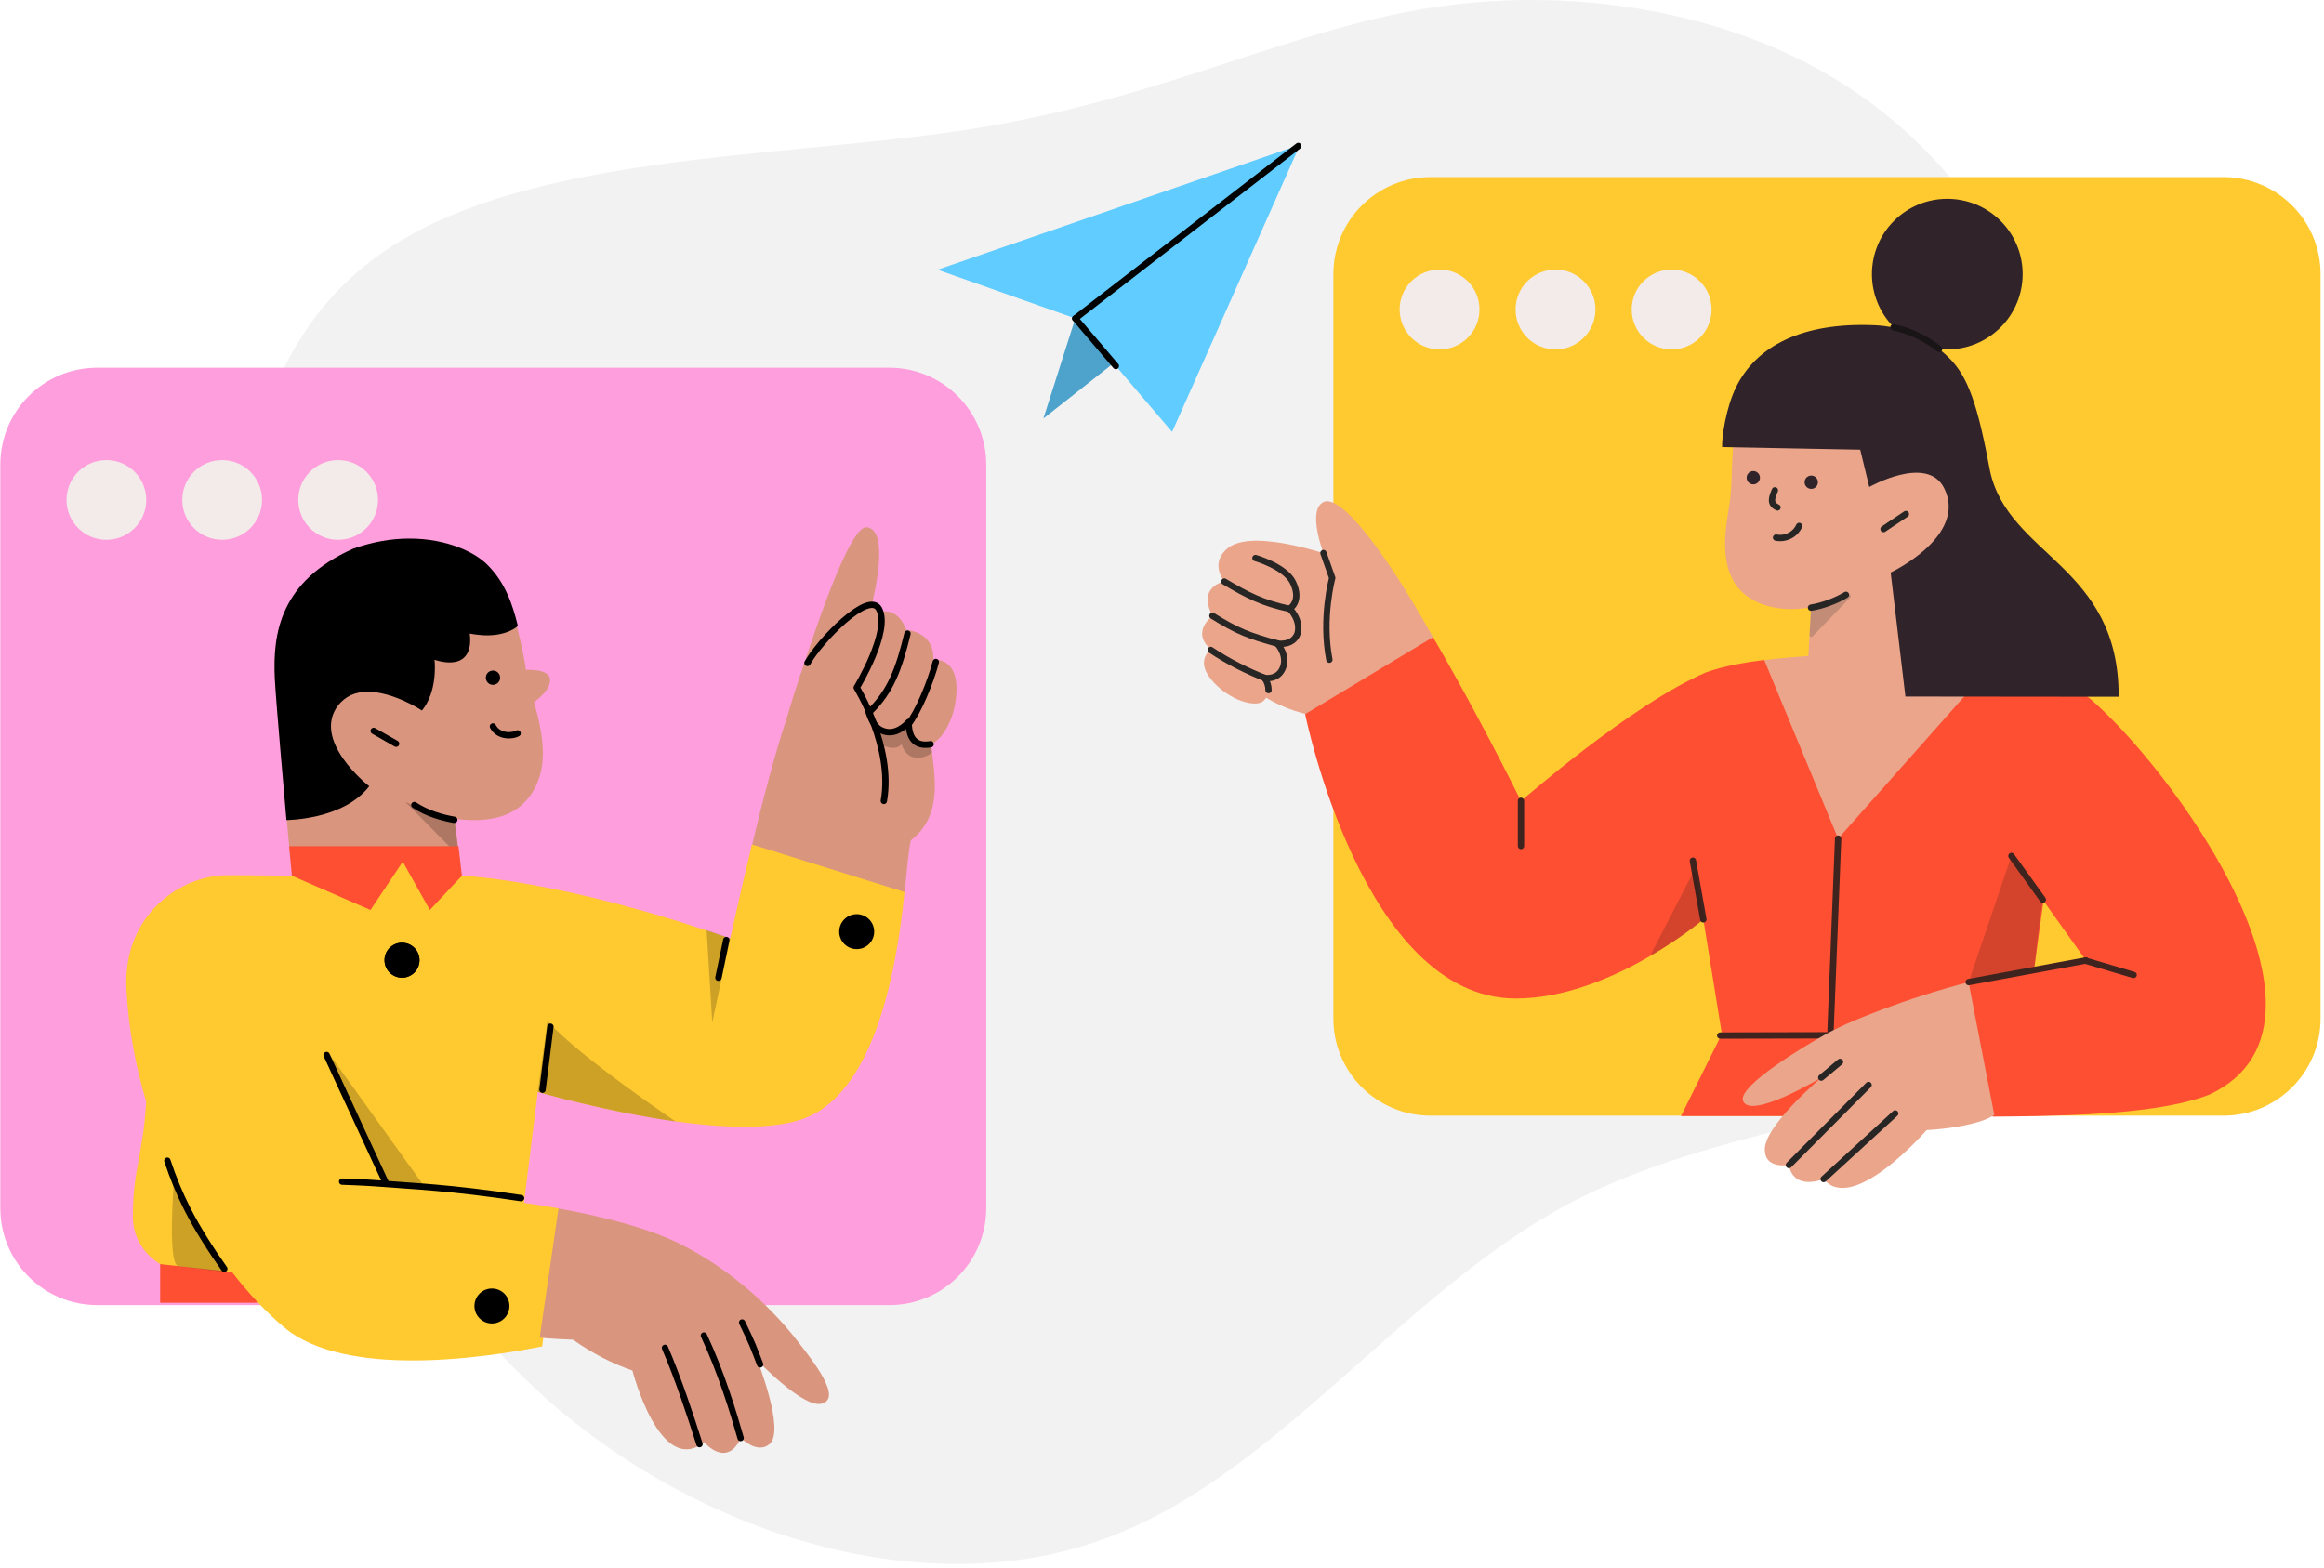
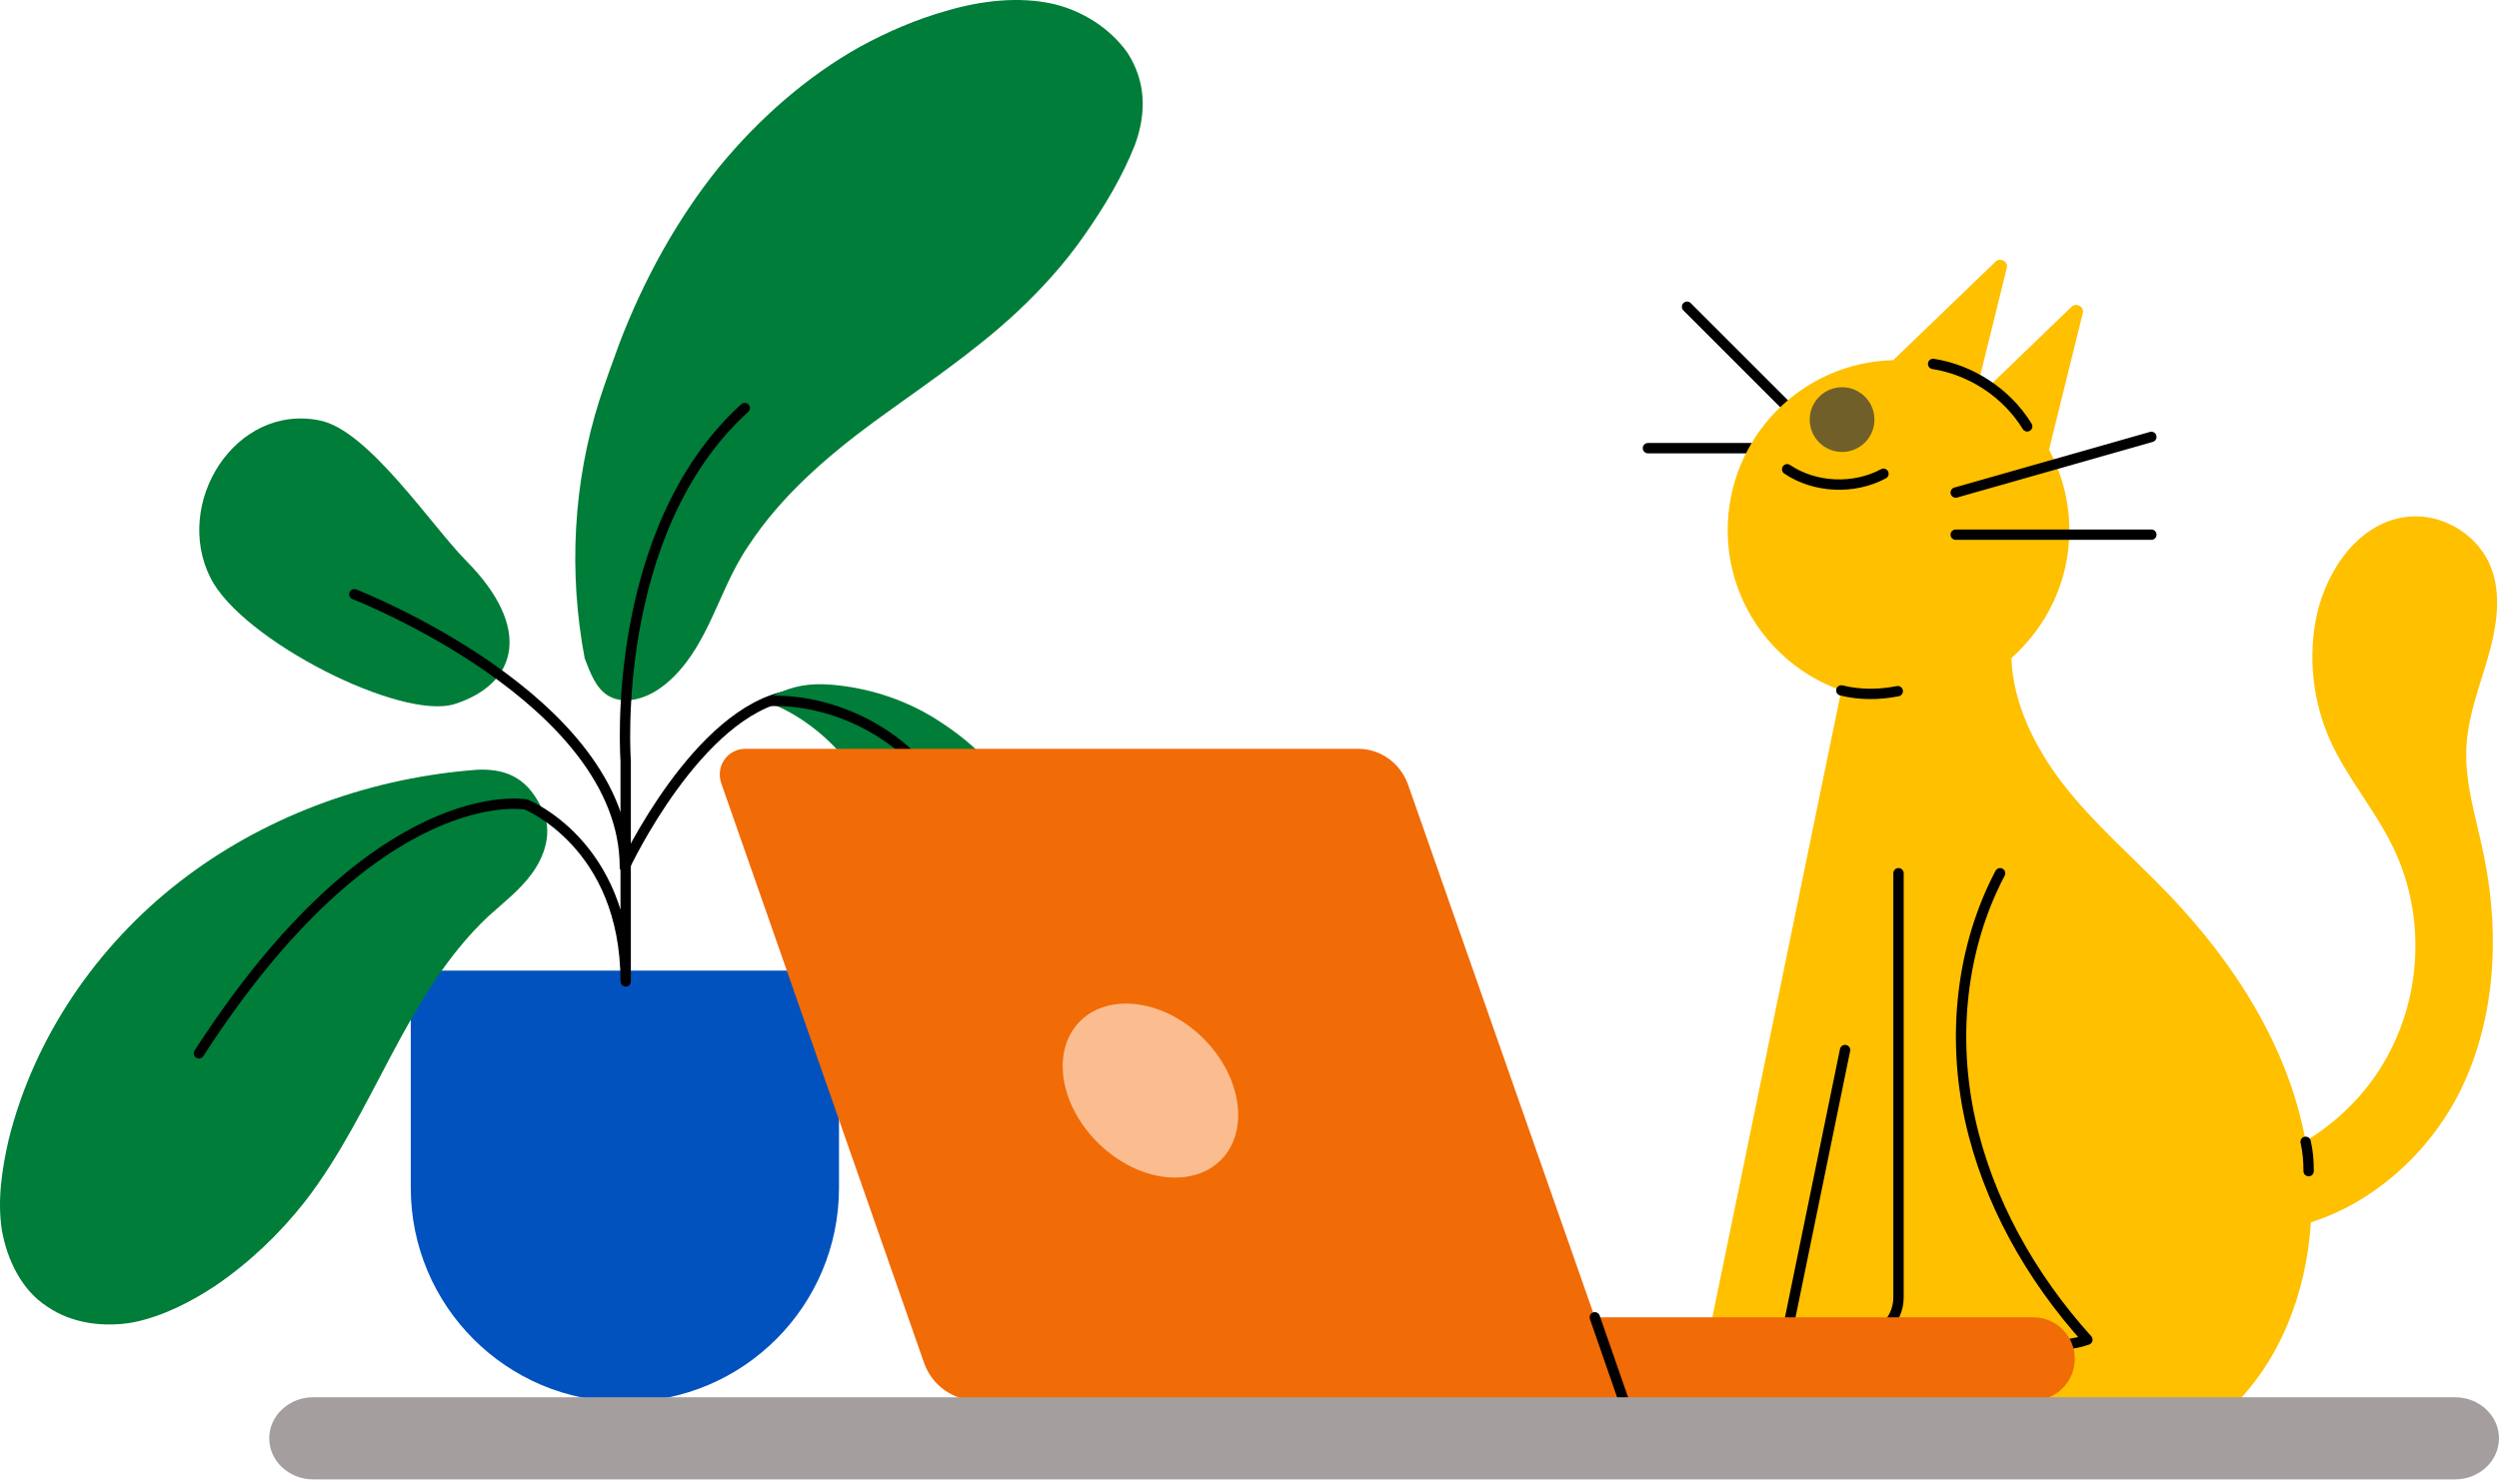
- <svg xmlns="http://www.w3.org/2000/svg" width="329" height="222" viewBox="0 0 366 247" fill="none">
-   <path d="M333.36 88.898C339.138 116.929 339.701 146.787 323.211 161.579C306.866 176.226 273.324 175.663 246.83 189.748C220.62 203.832 201.03 232.426 174.254 242.286C147.618 252.288 113.516 243.274 88.432 222.427C63.487 201.439 47.422 168.763 40.376 133.265C33.188 97.913 35.02 60.022 57.287 41.993C79.413 23.823 121.971 25.232 153.116 20.304C184.261 15.372 204.13 3.964 227.807 0.866C251.481 -2.236 278.821 2.838 297.706 18.611C316.87 34.388 327.724 60.726 333.36 88.898Z" fill="#F3F2F2" />
-   <path d="M140.036 57.926H15.302C6.853 57.926 0.023 64.748 0.023 73.193V190.325C0.023 198.769 6.853 205.595 15.302 205.595H140.036C148.485 205.595 155.315 198.769 155.315 190.325V73.193C155.315 64.748 148.457 57.926 140.036 57.926Z" fill="#FF9EDD" />
-   <path d="M16.732 85.035C20.2 85.035 23.012 82.224 23.012 78.758C23.012 75.288 20.2 72.481 16.732 72.481C13.26 72.481 10.451 75.288 10.451 78.758C10.451 82.224 13.26 85.035 16.732 85.035Z" fill="#F3EBE9" />
-   <path d="M34.966 85.035C38.438 85.035 41.247 82.224 41.247 78.758C41.247 75.288 38.438 72.481 34.966 72.481C31.498 72.481 28.686 75.288 28.686 78.758C28.686 82.224 31.498 85.035 34.966 85.035Z" fill="#F3EBE9" />
-   <path d="M53.236 85.035C56.704 85.035 59.516 82.224 59.516 78.758C59.516 75.288 56.704 72.481 53.236 72.481C49.764 72.481 46.955 75.288 46.955 78.758C46.955 82.224 49.764 85.035 53.236 85.035Z" fill="#F3EBE9" />
-   <path d="M350.186 27.895H225.292C216.833 27.895 209.996 34.728 209.996 43.183V160.464C209.996 168.915 216.833 175.752 225.292 175.752H350.186C358.645 175.752 365.482 168.915 365.482 160.464V43.183C365.482 34.728 358.617 27.895 350.186 27.895Z" fill="#FFC930" />
-   <path d="M226.719 55.041C230.194 55.041 233.007 52.227 233.007 48.753C233.007 45.283 230.194 42.469 226.719 42.469C223.248 42.469 220.432 45.283 220.432 48.753C220.432 52.227 223.248 55.041 226.719 55.041Z" fill="#F3EBE9" />
-   <path d="M244.981 55.041C248.456 55.041 251.272 52.227 251.272 48.753C251.272 45.283 248.456 42.469 244.981 42.469C241.51 42.469 238.693 45.283 238.693 48.753C238.693 52.227 241.51 55.041 244.981 55.041Z" fill="#F3EBE9" />
-   <path d="M263.27 55.041C266.745 55.041 269.561 52.227 269.561 48.753C269.561 45.283 266.745 42.469 263.27 42.469C259.799 42.469 256.982 45.283 256.982 48.753C256.982 52.227 259.799 55.041 263.27 55.041Z" fill="#F3EBE9" />
-   <path d="M146.981 103.932C147.176 99.432 142.713 99.237 142.713 99.237C141.625 96.327 139.762 96.093 138.402 96.405C138.402 96.366 138.366 96.327 138.366 96.288C138.132 95.859 137.704 95.707 137.162 95.785C138.015 92.407 139.918 83.368 136.464 83.057C134.094 82.866 129.475 95.785 126.177 105.95C126.138 106.024 126.099 106.141 126.06 106.219C125.553 107.696 124.622 110.641 123.768 113.513C122.061 118.636 119.963 126.627 118.334 133.535L142.44 140.789C142.83 137.026 143.06 133.92 143.45 132.37C148.65 128.295 147.098 122.088 146.634 117.159C146.942 117.082 147.293 116.89 147.527 116.657C149.117 115.336 150.708 112.079 150.63 108.198C150.513 103.504 146.981 103.932 146.981 103.932Z" fill="#D9957D" />
-   <path d="M137.086 111.999C140.193 108.894 141.51 105.598 142.91 99.816" stroke="black" stroke-linecap="round" stroke-linejoin="round" />
-   <path d="M143.027 114.138C144.579 112.198 146.52 107.542 147.374 104.281" stroke="black" stroke-linecap="round" stroke-linejoin="round" />
-   <path d="M146.556 117.237C144.653 117.588 143.098 116.851 143.098 113.746C143.098 113.746 141.508 115.686 139.567 115.297C137.937 114.989 137.356 113.785 136.811 112.234" stroke="black" stroke-linecap="round" stroke-linejoin="round" />
-   <path opacity="0.2" d="M146.599 117.082C146.404 117.198 146.209 117.276 146.014 117.315C144.112 117.666 142.872 117.276 142.56 113.863C141.862 115.067 140.424 115.687 139.067 115.414L138.795 115.609L138.253 115.57C138.756 117.121 137.512 116.501 138.951 117.354C139.532 117.705 141.126 118.247 141.979 117.237C143.141 120.884 146.79 118.87 146.751 118.441C146.638 117.977 146.599 117.549 146.599 117.082Z" fill="black" />
-   <path d="M127.154 104.437C129.096 100.946 136.779 92.993 138.412 95.9C140.35 99.395 134.916 108.317 134.916 108.317C134.916 108.317 140.7 117.629 139.188 126.165" stroke="black" stroke-linecap="round" stroke-linejoin="round" />
-   <path d="M86.586 106.804C86.196 105.328 82.82 105.523 82.82 105.523C82.703 104.864 82.625 104.163 82.47 103.466C81.265 97.415 79.986 92.72 76.299 89.073C73.192 85.968 65.275 83.369 55.569 86.899C44.003 92.1 42.954 99.897 43.301 106.995C43.535 111.382 45.476 132.912 45.632 134.467H72.26L71.563 128.996C80.489 130.119 83.401 126.316 84.722 123.02C86.196 119.295 85.264 114.756 84.099 110.603C84.021 110.642 86.972 108.667 86.586 106.804Z" fill="#D9957D" />
-   <path d="M45.086 129.185V129.107C44.817 126.045 43.456 110.64 43.261 106.954C42.914 99.739 44.08 91.592 55.607 86.433C58.557 85.385 61.547 84.84 64.456 84.84C70.474 84.84 74.86 87.053 76.762 88.993C79.596 91.825 80.722 95.277 81.537 98.574V98.613L81.498 98.652C81.498 98.652 80.024 100.089 76.684 100.089C75.83 100.089 74.898 99.972 73.967 99.816C74.162 101.445 73.928 102.649 73.23 103.424C72.688 104.047 71.87 104.355 70.786 104.355C69.737 104.355 68.728 104.047 68.416 103.931C68.494 104.667 68.806 108.972 66.475 111.883L66.436 111.922L66.358 111.883C66.319 111.844 61.894 108.972 57.899 108.972C55.88 108.972 54.363 109.709 53.24 111.107C49.007 116.655 57.938 123.715 58.051 123.793L58.129 123.832L58.09 123.91C54.016 129.146 45.203 129.185 45.086 129.185Z" fill="black" />
-   <path opacity="0.2" d="M71.525 128.997C71.525 128.997 68.418 128.49 63.799 126.316L71.447 134.038L72.145 133.883L71.525 128.997Z" fill="black" />
-   <path d="M81.654 199.102H25.199V205.23H81.654V199.102Z" fill="#FE4F32" />
-   <path d="M118.414 133.027C116.473 141.022 114.999 147.848 114.999 147.848C88.254 138.498 72.728 137.956 72.728 137.956L72.494 137.878L63.216 134.929L45.905 137.956L38.218 137.878H36.315H35.657C28.628 137.878 19.234 143.968 19.896 155.917C20.205 162.01 21.331 167.944 23 173.57C22.497 181.99 20.867 184.358 20.906 191.691C20.906 196.849 25.214 199.14 25.214 199.14L36.51 200.379C39.188 203.874 42.022 206.82 44.739 209.11C54.325 217.101 75.87 214 85.381 212.099L88.02 190.37C86.196 190.059 84.332 189.751 82.508 189.478L84.683 172.02C84.683 172.02 114.34 180.712 126.604 176.208C137.008 172.37 141.007 155.103 142.442 140.516L118.414 133.027Z" fill="#FFC930" />
-   <path d="M72.73 137.957L72.185 133.301H63.531H63.219H45.518C45.518 133.301 45.907 137.45 45.946 137.957L58.327 143.349L63.414 135.744L67.682 143.349L72.73 137.957Z" fill="#FE4F32" />
-   <path d="M86.667 161.738L85.424 171.67" stroke="black" stroke-linecap="round" stroke-linejoin="round" />
-   <path d="M63.295 154.02C64.818 154.02 66.051 152.785 66.051 151.262C66.051 149.74 64.818 148.508 63.295 148.508C61.772 148.508 60.539 149.74 60.539 151.262C60.539 152.785 61.772 154.02 63.295 154.02Z" fill="black" />
-   <path d="M134.912 149.517C136.439 149.517 137.668 148.285 137.668 146.762C137.668 145.24 136.439 144.008 134.912 144.008C133.393 144.008 132.156 145.24 132.156 146.762C132.156 148.285 133.393 149.517 134.912 149.517Z" fill="black" />
-   <path d="M114.373 148.082L113.133 154.02" stroke="black" stroke-linecap="round" stroke-linejoin="round" />
-   <path d="M71.526 129.146C69.741 128.838 67.257 128.176 65.238 126.82" stroke="black" stroke-linecap="round" stroke-linejoin="round" />
-   <path d="M81.498 115.532C80.878 115.922 78.586 116.23 77.615 114.445" stroke="black" stroke-linecap="round" stroke-linejoin="round" />
-   <path d="M77.621 107.885C78.245 107.885 78.748 107.382 78.748 106.763C78.748 106.136 78.245 105.637 77.621 105.637C76.998 105.637 76.498 106.136 76.498 106.763C76.498 107.382 76.998 107.885 77.621 107.885Z" fill="black" />
-   <path d="M58.834 115.145L62.366 117.159" stroke="black" stroke-linecap="round" stroke-linejoin="round" />
-   <path d="M63.295 154.02C64.818 154.02 66.051 152.785 66.051 151.262C66.051 149.74 64.818 148.508 63.295 148.508C61.772 148.508 60.539 149.74 60.539 151.262C60.539 152.785 61.772 154.02 63.295 154.02Z" fill="black" />
-   <path d="M107.001 195.919C114.107 199.449 120.668 204.919 125.673 211.36C127.926 214.27 132.818 220.363 129.322 221.139C126.41 221.797 119.268 214.309 119.268 214.309C119.268 214.309 123.693 225.405 121.171 227.501C119.229 229.13 116.668 226.531 116.668 226.531C114.415 231.381 110.883 227.189 110.883 227.189C103.898 232.737 99.587 215.902 99.587 215.902C96.25 214.737 93.143 213.109 90.235 211.051C90.235 211.051 85.226 210.857 84.992 210.662L87.943 190.371C95.007 191.653 102.113 193.476 107.001 195.919Z" fill="#D9957D" />
-   <path d="M119.699 214.932C118.651 212.216 118.534 211.788 116.865 208.336" stroke="black" stroke-linecap="round" stroke-linejoin="round" />
-   <path d="M110.848 210.391C113.565 216.172 115.506 222.574 116.632 226.532" stroke="black" stroke-linecap="round" stroke-linejoin="round" />
-   <path d="M104.717 212.328C106.736 216.984 108.833 223.311 110.151 227.499" stroke="black" stroke-linecap="round" stroke-linejoin="round" />
-   <path opacity="0.2" d="M114.998 147.809C113.716 147.385 112.515 146.956 111.271 146.531L112.164 161.079L114.998 147.809Z" fill="black" />
-   <path opacity="0.2" d="M86.196 160.848L84.684 172.022C84.684 172.022 95.279 175.088 106.381 176.678C106.303 176.6 91.435 166.629 86.196 160.848Z" fill="black" />
-   <path opacity="0.2" d="M27.351 186.261C26.405 200.25 27.989 199.443 28.226 199.478L35.431 200.371L27.351 186.261C27.698 183.39 27.312 186.222 27.351 186.261Z" fill="black" />
-   <path opacity="0.2" d="M51.418 166.198C50.989 168.488 61.081 186.259 61.081 186.259L66.71 186.761L51.804 166.007C51.765 166.007 51.531 165.929 51.418 166.198Z" fill="black" />
-   <path d="M51.416 166.199L60.807 186.49" stroke="black" stroke-linecap="round" stroke-linejoin="round" />
-   <path d="M35.304 199.877C33.285 197.045 31.074 193.593 29.48 190.449C28.24 188.006 27.192 185.443 26.338 182.844" stroke="black" stroke-linecap="round" stroke-linejoin="round" />
-   <path d="M82.05 188.743C70.793 187.037 64.618 186.842 60.428 186.491C57.672 186.261 53.867 186.145 53.867 186.145" stroke="black" stroke-linecap="round" stroke-linejoin="round" />
-   <path d="M77.459 208.49C78.986 208.49 80.215 207.254 80.215 205.735C80.215 204.209 78.986 202.98 77.459 202.98C75.939 202.98 74.703 204.209 74.703 205.735C74.703 207.254 75.939 208.49 77.459 208.49Z" fill="black" />
-   <path d="M284.814 103.327L285.225 95.654C280.319 96.592 275.491 95.282 273.28 91.986C271.148 88.619 271.52 84.392 272.345 79.676C272.607 78.139 272.721 76.008 272.756 74.099C272.944 69.755 273.167 63.807 275.452 60.436C279.235 54.75 285.339 54.899 294.361 54.899C298.97 54.899 301.102 56.17 304.287 59.279C307.394 62.345 311.361 65.043 311.439 69.196C311.623 78.065 309.229 102.541 309.229 103.737C309.229 103.737 314.096 103.925 315.031 104.077L309.827 130.723L285.824 136.675L277.475 104.038C279.947 103.702 284.814 103.327 284.814 103.327Z" fill="#EAA58B" />
-   <path opacity="0.2" d="M291.106 93.71C288.445 94.981 286.125 95.505 285.452 95.618C285.338 95.654 285.225 95.728 285.225 95.88L285.002 100.072C285.002 100.334 285.3 100.444 285.452 100.257L291.403 94.121C291.63 93.894 291.368 93.558 291.106 93.71Z" fill="#282625" />
-   <path d="M290.731 93.707C289.198 94.642 286.948 95.463 285.227 95.725" stroke="#282625" stroke-linecap="round" stroke-linejoin="round" />
-   <path d="M296.648 83.342L300.17 80.984" stroke="#282625" stroke-linecap="round" stroke-linejoin="round" />
-   <path d="M283.355 82.856C282.757 84.204 281.219 84.99 279.721 84.689" stroke="#282625" stroke-linecap="round" stroke-linejoin="round" />
-   <path d="M279.949 79.936C278.713 79.374 279.014 78.474 279.534 77.242" stroke="#282625" stroke-linecap="round" stroke-linejoin="round" />
-   <path d="M285.263 77.014C285.841 77.014 286.312 76.547 286.312 75.966C286.312 75.385 285.841 74.918 285.263 74.918C284.682 74.918 284.215 75.385 284.215 75.966C284.215 76.547 284.682 77.014 285.263 77.014Z" fill="#30242A" />
-   <path d="M276.133 76.303C276.706 76.303 277.181 75.832 277.181 75.255C277.181 74.674 276.706 74.207 276.133 74.207C275.552 74.207 275.084 74.674 275.084 75.255C275.084 75.832 275.552 76.303 276.133 76.303Z" fill="#30242A" />
-   <path d="M315.083 51.57C319.72 46.942 319.72 39.425 315.083 34.791C310.446 30.163 302.932 30.163 298.295 34.791C293.662 39.425 293.662 46.942 298.295 51.57C302.932 56.204 310.446 56.204 315.083 51.57Z" fill="#30242A" />
-   <path d="M225.651 100.334C217.677 85.999 210.975 77.876 208.467 79.073C205.807 80.309 208.428 87.121 208.428 87.121C205.584 86.299 201.538 85.177 197.755 85.177H197.719C195.658 85.213 194.46 85.623 193.639 86.147C190.266 88.579 192.813 91.614 192.813 91.614C192.813 91.614 188.506 92.322 190.943 97.038C190.943 97.038 187.457 99.548 190.716 102.317C190.716 102.317 188.244 103.924 190.681 106.959C193.114 109.989 196.968 111.335 198.619 110.662C198.956 110.474 199.218 110.212 199.402 109.915C201.088 110.924 203.15 111.859 205.545 112.457L208.502 114.854L226.066 102.915L225.651 100.334Z" fill="#EAA58B" />
-   <path d="M208.428 87.121L209.813 91.051C209.813 91.051 208.091 97.339 209.363 103.925" stroke="#282625" stroke-linecap="round" stroke-linejoin="round" />
-   <path d="M326.868 108.27C326.868 108.231 326.868 108.231 326.868 108.27C323.57 105.724 318.104 104 314.434 104L289.496 132.109L277.852 103.965C274.894 104.34 271.412 104.938 268.716 105.912C256.956 110.926 239.545 126.196 239.545 126.196C235.315 117.699 230.409 108.493 225.69 100.371L205.545 112.498C205.545 112.498 214.606 157.296 238.723 157.296C253.626 157.296 268.266 144.833 268.266 144.833L271.185 162.873L264.745 175.82H313.836V175.898C315.819 175.898 318.179 175.859 320.69 175.82L325.82 175.672C333.794 175.374 342.557 174.588 348.023 172.414C372.923 160.628 338.477 116.201 326.868 108.27ZM320.389 152.58C320.839 149.174 321.324 145.581 321.849 141.912L328.515 151.27C325.632 151.794 323.011 152.205 320.389 152.58Z" fill="#FE4F32" />
-   <path d="M270.924 163.133L304.474 163.059" stroke="#3E231E" stroke-linecap="round" />
-   <path d="M289.496 132.105L288.299 162.384" stroke="#3E231E" stroke-linecap="round" />
-   <path d="M266.619 135.586L268.266 144.83" stroke="#3E231E" stroke-linecap="round" />
-   <path opacity="0.2" d="M316.792 134.84L310.055 154.713L318.439 152.989L320.388 152.578C321.174 145.054 321.737 141.726 321.737 141.726L316.792 134.84Z" fill="#2D1410" />
-   <path opacity="0.2" d="M260.328 150.336C264.71 147.751 267.668 145.319 268.192 144.908C268.228 144.872 268.266 144.795 268.266 144.759L266.956 137.536C266.917 137.384 266.694 137.349 266.619 137.497L260.101 150.148C259.991 150.261 260.179 150.41 260.328 150.336Z" fill="#2D1410" />
-   <path d="M239.543 126.156V133.269" stroke="#3E231E" stroke-linecap="round" />
-   <path d="M199.779 108.714C199.779 108.08 199.591 107.443 199.18 106.806C199.18 106.806 201.128 107.142 201.95 105.421C202.963 103.325 201.164 101.382 201.164 101.382C201.164 101.382 203.598 101.828 204.349 99.81C204.947 97.636 203.112 95.88 203.112 95.88C203.112 95.88 205.096 94.757 203.598 91.688C202.326 89.216 197.721 87.906 197.721 87.906" stroke="#282625" stroke-linecap="round" />
-   <path d="M190.684 102.391C193.415 104.225 196.412 105.722 199.483 106.919" stroke="#282625" stroke-linecap="round" />
-   <path d="M190.941 97.004C194.834 99.436 196.669 100.148 201.161 101.384" stroke="#282625" stroke-linecap="round" />
-   <path d="M192.811 91.613C196.519 93.819 198.914 95.019 203.108 95.915" stroke="#282625" stroke-linecap="round" />
-   <path d="M310.053 154.715C300.354 157.222 290.694 161.038 287.247 163.095C284.066 164.855 274.066 170.881 274.477 173.278C275.341 176.684 286.837 169.759 286.837 169.759C286.837 169.759 277.439 177.728 277.963 181.361C278.112 184.169 281.743 183.531 281.743 183.531C282.494 187.685 287.209 185.741 287.209 185.741C291.817 191.427 303.426 178.029 303.426 178.029C306.794 177.842 311.924 177.13 314.095 175.636L310.762 158.457L310.053 154.715Z" fill="#EAA58B" />
-   <path d="M287.211 185.738L298.483 175.406" stroke="#282625" stroke-linecap="round" />
-   <path d="M281.744 183.529L294.288 170.918" stroke="#282625" stroke-linecap="round" />
-   <path d="M286.84 169.756L289.798 167.285" stroke="#282625" stroke-linecap="round" />
-   <path d="M321.738 141.726L316.793 134.84" stroke="#3E231E" stroke-linecap="round" />
-   <path d="M328.477 151.344L336.04 153.588" stroke="#3E231E" stroke-linecap="round" />
-   <path d="M333.684 109.761C333.758 89.067 316.344 87.608 313.425 74.207C311.516 63.953 310.017 59.351 306.911 56.32C303.726 53.211 299.794 51.416 295.189 51.228C283.694 50.743 276.616 54.596 273.47 60.884C271.784 64.254 271.15 69.045 271.225 70.429L292.978 70.84L294.402 76.717C294.402 76.717 303.428 71.587 306.16 76.827C310.017 84.425 297.771 90.189 297.771 90.189L300.095 109.726L333.684 109.761Z" fill="#30242A" />
-   <path d="M305.41 54.972C303.274 53.287 300.879 52.129 298.219 51.566" stroke="#191416" stroke-linecap="round" stroke-linejoin="round" />
-   <path d="M310.055 154.711L328.514 151.305" stroke="#3E231E" stroke-linecap="round" />
-   <path d="M169.342 50.164L164.326 65.92L178.513 54.731L169.342 50.164Z" fill="#61CCFF" />
-   <path opacity="0.2" d="M169.342 50.164L164.326 65.92L178.513 54.731L169.342 50.164Z" fill="#010202" />
-   <path d="M169.34 50.166L184.59 68.042L204.604 23.098C204.65 23.013 204.558 22.932 204.466 22.995L169.34 50.166Z" fill="#61CCFF" />
-   <path d="M147.652 42.492L169.342 50.164L204.504 22.983C204.525 22.941 204.508 22.873 204.44 22.895L147.652 42.492Z" fill="#61CCFF" />
-   <path d="M169.34 50.164L175.73 57.663" stroke="#010202" stroke-linecap="round" stroke-linejoin="round" />
-   <path d="M204.466 22.996L169.34 50.166" stroke="#010202" stroke-linecap="round" stroke-linejoin="round" />
+ <svg xmlns="http://www.w3.org/2000/svg" width="362" height="215" viewBox="0 0 362 215" fill="none">
+   <path d="M59.504 172.103C59.504 189.236 73.388 203.123 90.52 203.123C107.653 203.123 121.536 189.236 121.536 172.103V140.641H59.504V172.103Z" fill="#0152BF" />
+   <path d="M67.9 111.637C52.786 112.98 38.005 118.468 26.023 127.76C14.041 137.056 4.971 150.269 1.276 165.049C0.27 169.416 -0.401 173.895 0.27 178.261C1.054 182.628 3.181 186.994 6.876 189.346C10.459 191.811 15.163 192.37 19.417 191.586C23.671 190.689 27.591 188.675 31.174 186.323C36.099 182.966 40.466 178.82 44.161 174.12C54.241 161.129 58.72 144.109 70.702 132.802C72.942 130.784 75.402 128.882 77.083 126.53C78.876 124.065 79.882 120.933 78.876 118.018C77.196 114.102 74.731 110.853 67.9 111.637Z" fill="#007D38" />
+   <path d="M84.698 95.403C85.482 97.417 86.266 99.657 88.055 100.779C90.074 102.009 92.647 101.45 94.661 100.328C98.356 98.201 100.821 94.285 102.614 90.586C104.516 86.67 105.972 82.637 108.436 79.054C113.137 71.889 119.743 66.176 126.574 61.138C133.631 55.987 140.908 51.175 147.289 45.24C150.872 41.879 154.233 38.183 157.031 34.155C159.942 30.009 162.632 25.53 164.422 20.938C166.102 16.351 165.99 11.759 163.304 7.613C160.726 4.031 156.806 1.57 152.552 0.561C147.514 -0.561 142.026 0.115 137.1 1.57C132.734 2.801 128.593 4.594 124.672 6.721C116.832 11.087 109.892 17.243 104.178 24.187C98.023 31.802 93.206 40.648 89.736 49.719C88.727 52.517 87.721 55.203 86.825 58.002C83.017 69.984 82.346 82.975 84.698 95.403Z" fill="#007D38" />
+   <path d="M67.565 81.292C62.639 76.367 53.343 62.258 46.291 60.915C34.084 58.45 25.013 72.893 30.502 83.757C35.093 92.823 58.16 104.472 65.884 102.007C74.955 99.096 77.195 91.034 67.565 81.292Z" fill="#007D38" />
+   <path d="M51.33 86.109C51.33 86.109 90.52 101.336 90.52 125.634" stroke="black" stroke-width="1.5" stroke-linecap="round" stroke-linejoin="round" />
+   <path d="M107.879 59.125C88.169 77.041 90.633 110.185 90.633 110.185V142.21C90.633 122.279 76.187 116.566 76.187 116.566C76.187 116.566 54.688 112.537 28.822 152.624" stroke="black" stroke-width="1.5" stroke-linecap="round" stroke-linejoin="round" />
+   <path d="M90.522 125.521C90.522 125.521 101.048 103.017 114.373 100.777" stroke="black" stroke-width="1.5" stroke-linecap="round" stroke-linejoin="round" />
+   <path d="M146.284 114.998C143.932 110.293 139.787 106.824 135.308 104.021C130.72 101.223 125.678 99.654 120.419 99.208C117.283 98.983 114.93 99.321 112.019 100.776C111.46 101.11 111.46 101.781 112.132 102.119C116.498 103.912 121.09 107.716 123.442 111.411C126.241 115.778 128.927 119.811 131.279 124.177C132.509 126.417 133.852 128.769 135.758 130.45C137.66 132.126 140.571 133.023 142.81 132.126C144.604 131.455 145.834 129.887 146.731 128.21C148.858 124.29 148.299 119.139 146.284 114.998Z" fill="#007D38" />
+   <path d="M111.795 101.561C121.537 101.336 132.622 107.158 136.655 116.116" stroke="black" stroke-width="1.5" stroke-linecap="round" stroke-linejoin="round" />
+   <path d="M258.882 58.944L244.383 44.445" stroke="black" stroke-width="1.5" stroke-linecap="round" stroke-linejoin="round" />
+   <path d="M255.831 64.938H238.715" stroke="black" stroke-width="1.5" stroke-linecap="round" stroke-linejoin="round" />
+   <path d="M242.53 192.807H247.653L266.731 100.04C257.138 96.662 250.27 87.503 250.27 76.824C250.27 63.415 260.953 52.514 274.25 52.185L289.079 37.907C289.73 37.252 290.928 37.907 290.711 38.779L286.678 55.128C287.117 55.349 287.659 55.675 288.098 56L300.088 44.445C300.743 43.793 301.941 44.445 301.724 45.317L296.819 65.16C298.668 68.646 299.762 72.57 299.762 76.824C299.762 84.234 296.489 90.776 291.367 95.356C291.584 101.785 294.635 107.997 298.56 113.232C303.139 119.227 308.917 124.132 314.148 129.584C323.742 139.612 331.482 151.711 333.991 165.337C339.222 162.177 343.58 157.597 346.306 152.149C350.994 142.99 351.103 131.655 346.523 122.496C343.91 117.156 339.877 112.577 337.477 107.128C334.972 101.459 334.316 95.026 335.623 89.031C337.151 82.272 341.948 75.513 348.924 74.862C353.612 74.424 358.409 77.15 360.479 81.4C362.442 85.432 361.786 90.229 360.588 94.592C359.39 98.95 357.645 103.204 357.315 107.671C356.881 113.232 358.734 118.572 359.824 124.024C362.22 135.796 361.461 148.442 355.9 159.016C351.429 167.408 343.693 174.275 334.751 177.11C334.099 187.359 330.284 197.387 322.869 204.363H272.071H268.147H242.313C239.149 204.363 236.535 201.745 236.644 198.476C236.752 195.207 239.479 192.807 242.53 192.807Z" fill="#FFC000" />
+   <path d="M275.014 126.527V188.009C275.014 191.282 272.288 194.008 269.02 194.008H268.038C265.204 194.008 262.916 196.296 262.916 199.13C262.916 201.965 265.204 204.47 268.038 204.47" stroke="black" stroke-width="1.5" stroke-linecap="round" stroke-linejoin="round" />
+   <path d="M289.73 126.527C284.061 137.319 282.754 150.186 285.372 162.175C287.985 174.057 294.201 185.066 302.376 194.116C300.305 194.876 298.017 194.876 295.838 195.206C293.655 195.532 291.367 196.187 289.947 197.82C288.532 199.565 288.423 203.272 290.386 204.47" stroke="black" stroke-width="1.5" stroke-linecap="round" stroke-linejoin="round" />
+   <path d="M267.273 152.148L256.59 204.254" stroke="black" stroke-width="1.5" stroke-linecap="round" stroke-linejoin="round" />
+   <path d="M266.839 65.486C269.432 65.486 271.527 63.391 271.527 60.798C271.527 58.216 269.432 56.109 266.839 56.109C264.253 56.109 262.15 58.216 262.15 60.798C262.15 63.391 264.253 65.486 266.839 65.486Z" fill="#715F29" />
+   <path d="M258.883 67.996C262.916 70.718 268.585 70.939 272.835 68.647" stroke="black" stroke-width="1.5" stroke-linecap="round" stroke-linejoin="round" />
+   <path d="M283.301 71.37L311.643 63.305" stroke="black" stroke-width="1.5" stroke-linecap="round" stroke-linejoin="round" />
+   <path d="M283.301 77.473H311.643" stroke="black" stroke-width="1.5" stroke-linecap="round" stroke-linejoin="round" />
+   <path d="M266.73 100.039C269.344 100.694 272.179 100.694 274.905 100.148" stroke="black" stroke-width="1.5" stroke-linecap="round" stroke-linejoin="round" />
+   <path d="M280.027 52.73C285.588 53.603 290.711 56.98 293.654 61.777" stroke="black" stroke-width="1.5" stroke-linecap="round" stroke-linejoin="round" />
+   <path d="M333.99 165.445C334.316 166.865 334.424 168.171 334.424 169.699" stroke="black" stroke-width="1.5" stroke-linecap="round" stroke-linejoin="round" />
+   <path d="M107.99 108.5H196.708C199.961 108.5 202.804 110.535 203.945 113.622L231.021 190.873H294.529C297.862 190.873 300.548 193.555 300.548 196.893C300.548 200.226 297.862 202.908 294.529 202.908H235.251H225.493H141.495C137.997 202.908 134.989 200.712 133.851 197.459L104.496 113.542C103.599 111.021 105.388 108.5 107.99 108.5Z" fill="#F16B07" />
+   <path d="M231.021 190.875L235.171 202.829" stroke="black" stroke-width="1.5" stroke-linecap="round" stroke-linejoin="round" />
+   <path d="M154.341 157.613C152.632 150.786 156.536 145.418 163.122 145.418C169.708 145.418 176.62 150.786 178.735 157.613C180.93 164.69 177.191 170.624 170.199 170.624C163.287 170.624 156.13 164.69 154.341 157.613Z" fill="#FBBD8F" />
+   <path d="M355.66 202.461H45.345C41.858 202.461 39.002 205.135 39.002 208.408C39.002 211.681 41.858 214.358 45.345 214.358H355.66C359.148 214.358 362 211.681 362 208.408C362 205.135 359.148 202.461 355.66 202.461Z" fill="#A59E9F" />
</svg>
